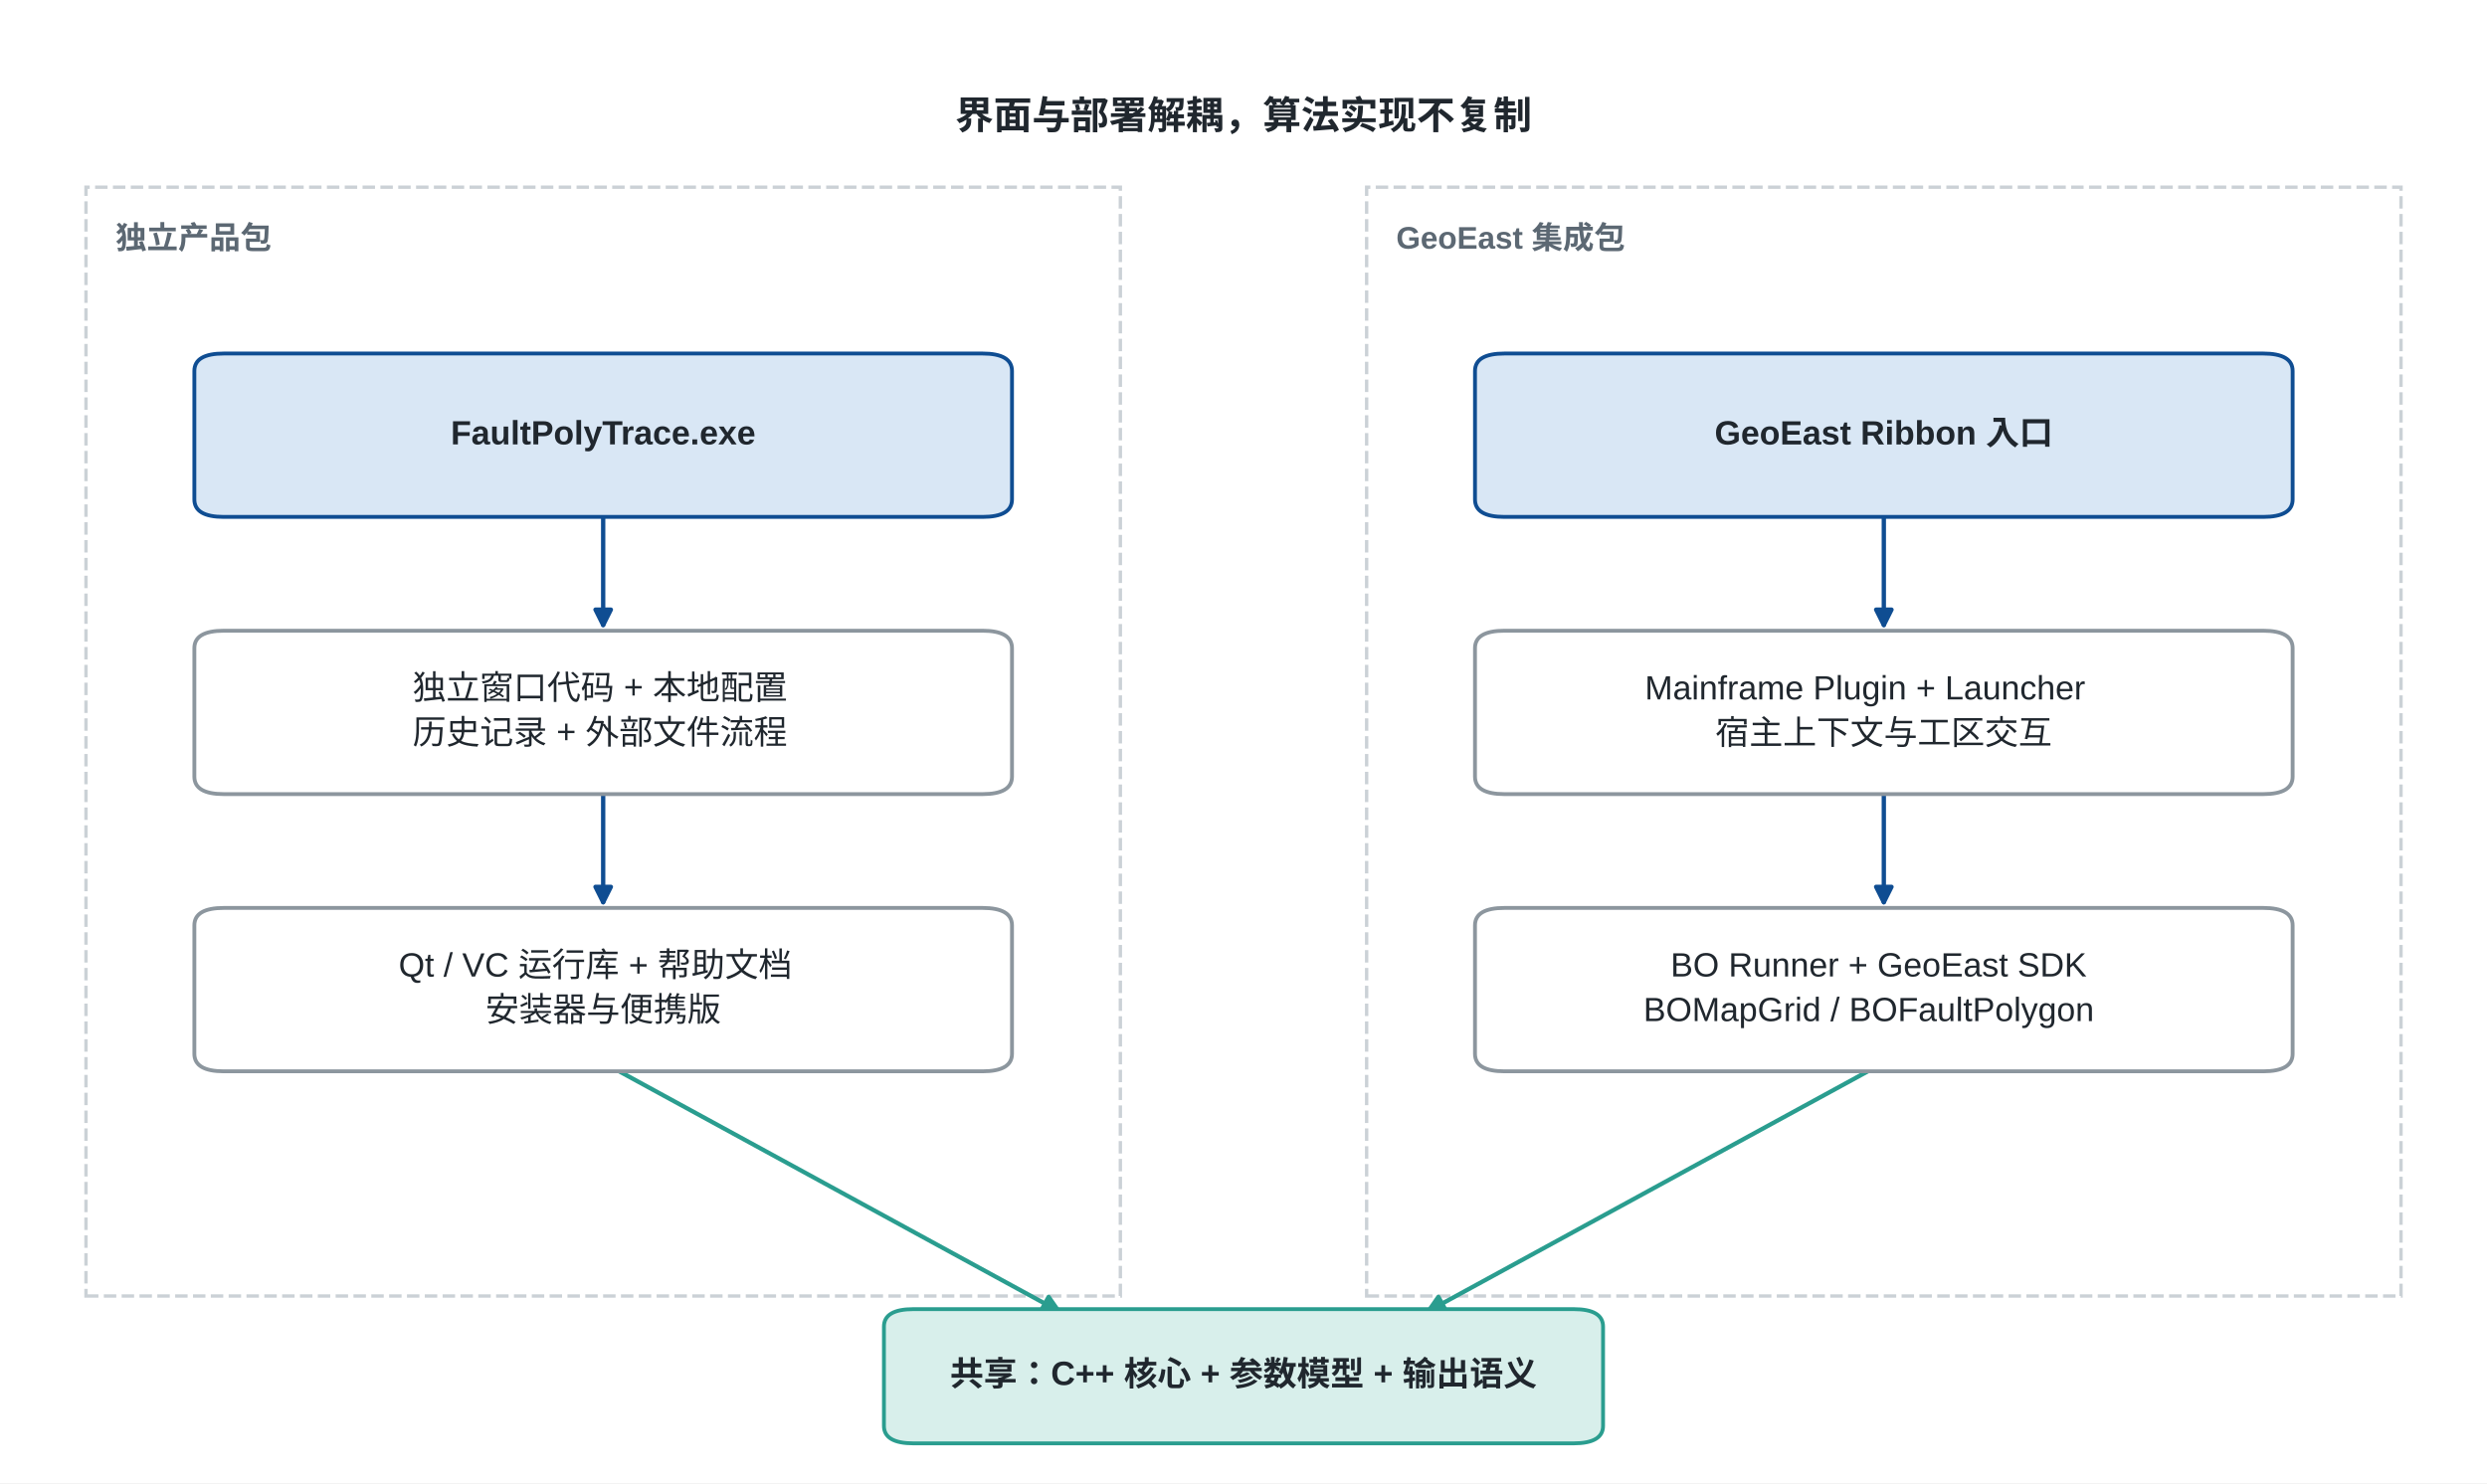
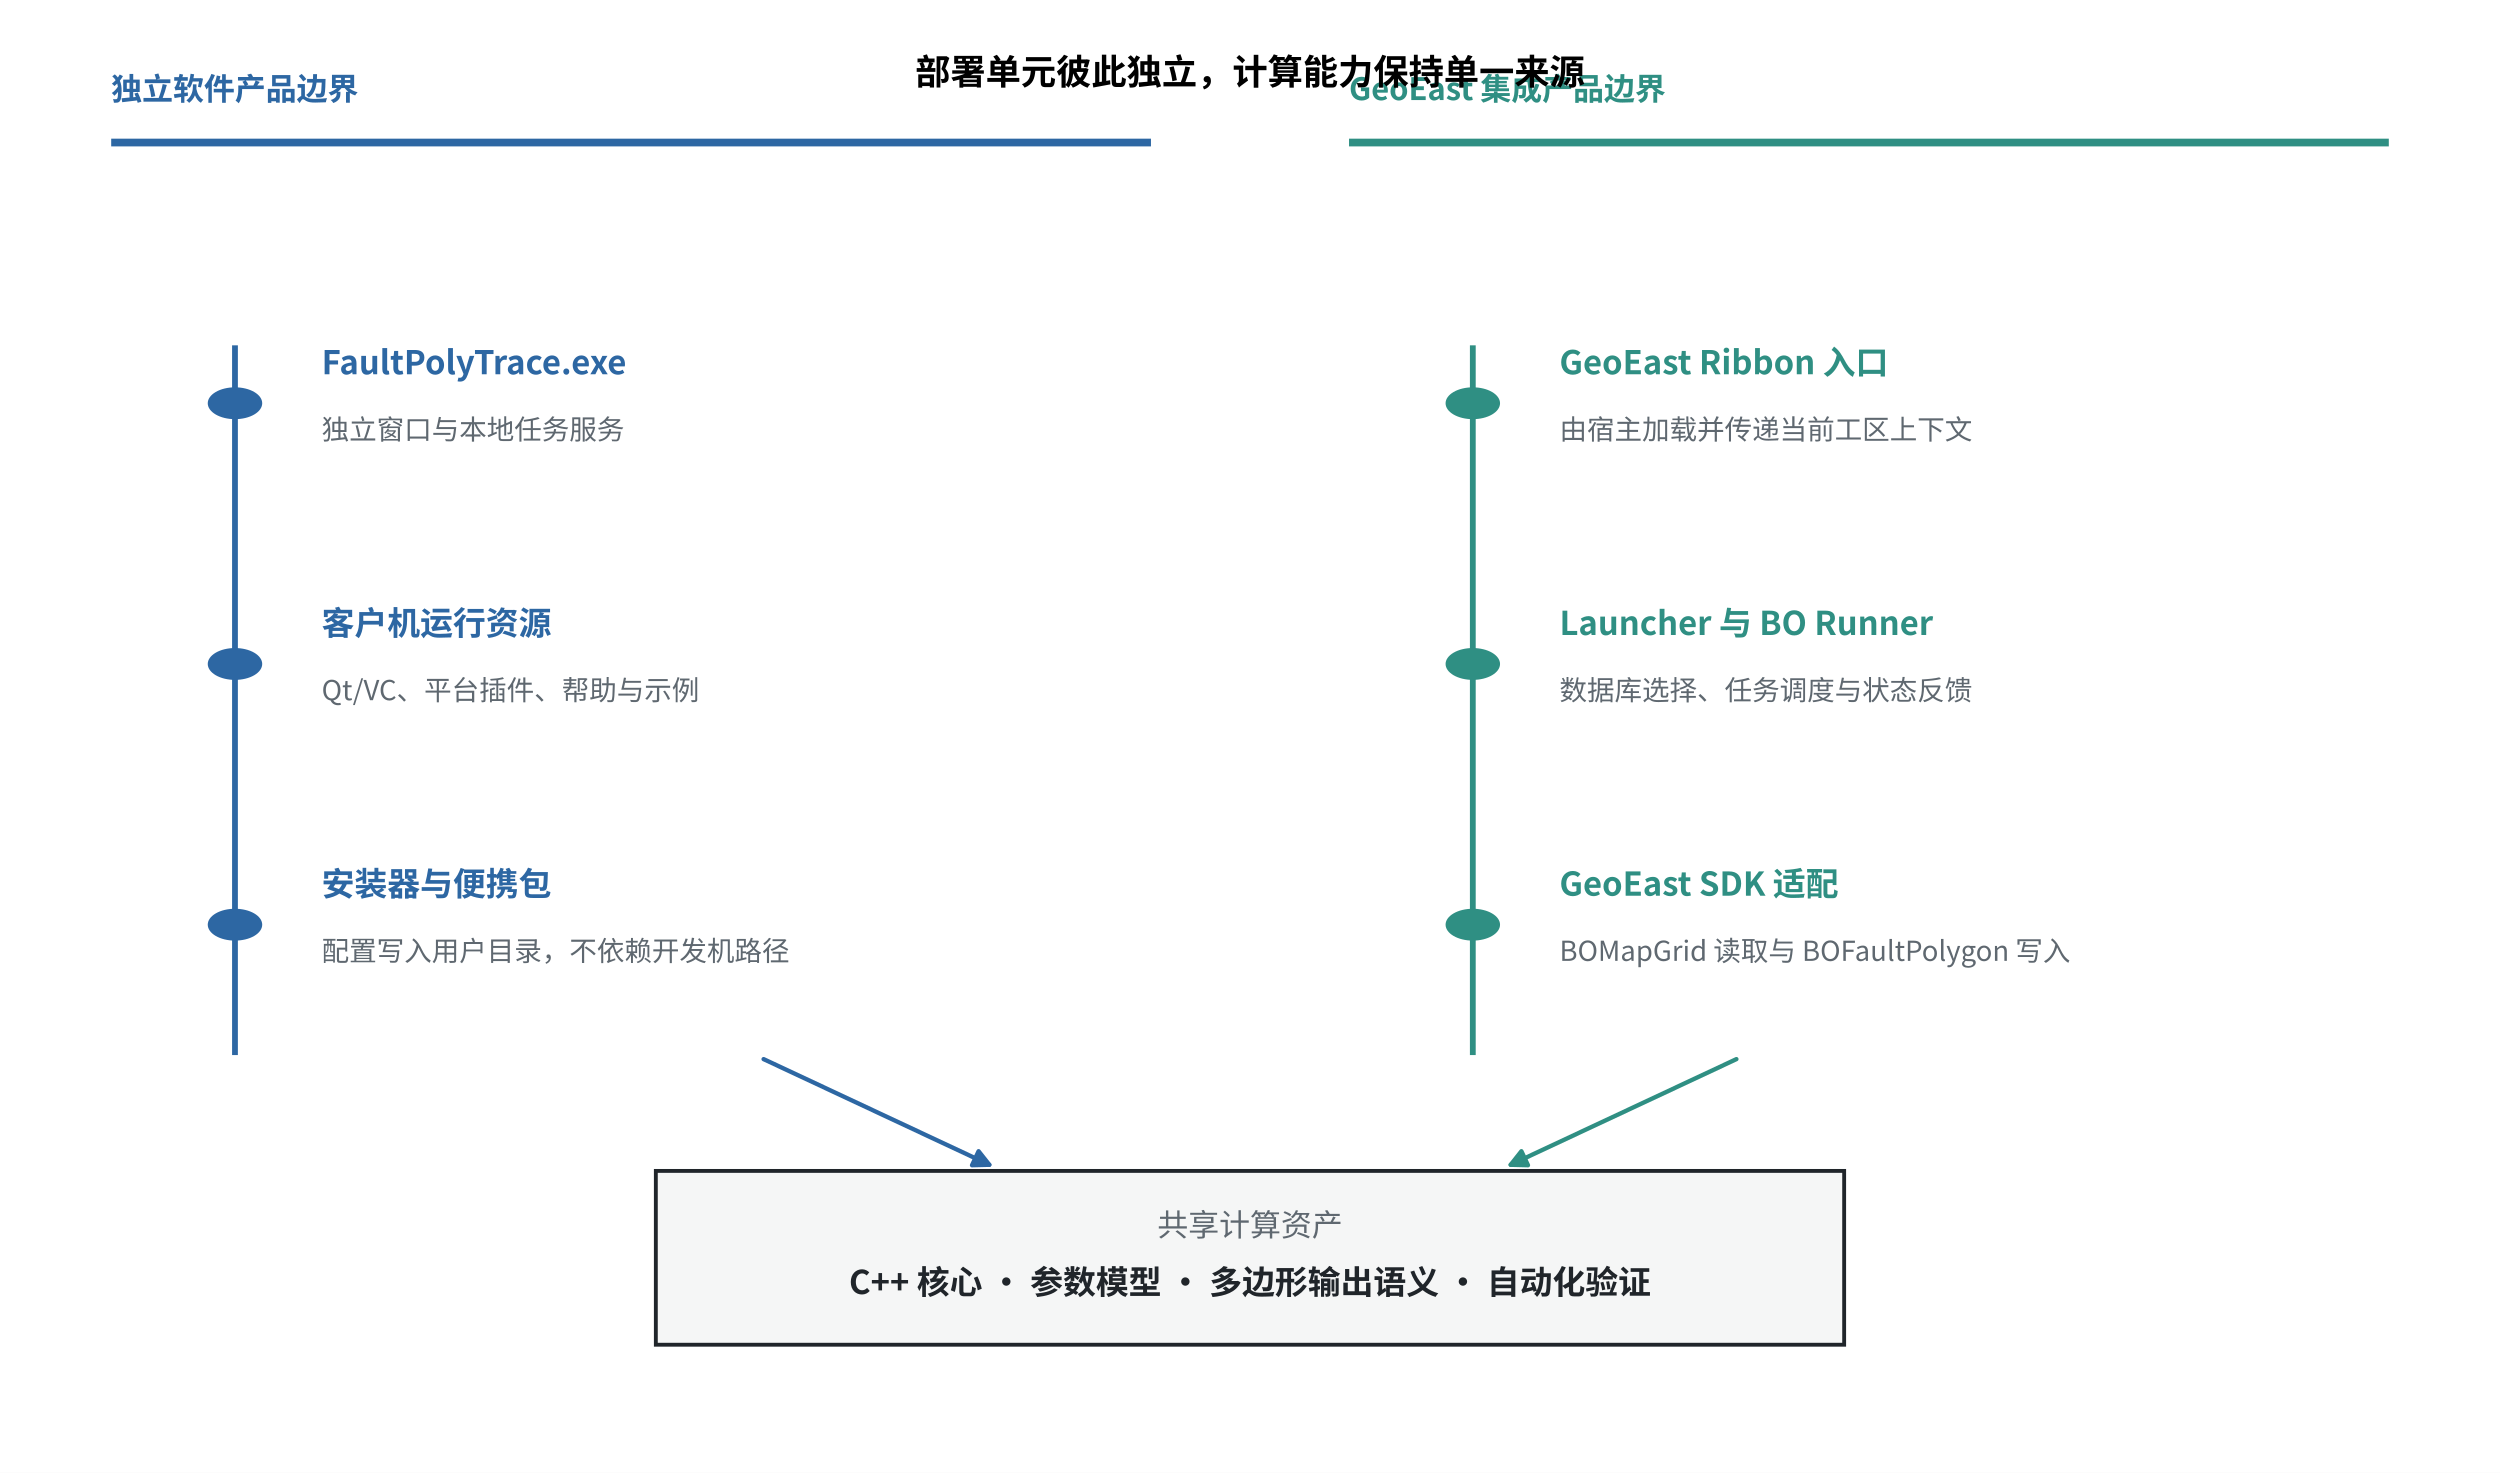
- <svg xmlns="http://www.w3.org/2000/svg" width="517.44pt" height="308.64pt" viewBox="0 0 517.44 308.64" version="1.1">
+ <svg xmlns="http://www.w3.org/2000/svg" width="517.8pt" height="305.04pt" viewBox="0 0 517.8 305.04" version="1.1">
  <defs>
    <style type="text/css">*{stroke-linejoin: round; stroke-linecap: butt}</style>
  </defs>
  <g id="figure_1">
    <g id="patch_1">
-       <path d="M 0 308.64  L 517.44 308.64  L 517.44 0  L 0 0  z " style="fill: #ffffff" />
+       <path d="M 0 305.04  L 517.8 305.04  L 517.8 0  L 0 0  z " style="fill: #ffffff" />
    </g>
    <g id="axes_1">
+       <g id="line2d_1">
+         <path d="M 23.03 29.52  L 238.389 29.52  " clip-path="url(#p32d69b879b)" style="fill: none; stroke: #2d67a3; stroke-width: 1.6" />
+       </g>
+       <g id="line2d_2">
+         <path d="M 279.41 29.52  L 494.769 29.52  " clip-path="url(#p32d69b879b)" style="fill: none; stroke: #2f8f83; stroke-width: 1.6" />
+       </g>
+       <g id="line2d_3">
+         <path d="M 48.668 71.52  L 48.668 218.52  " clip-path="url(#p32d69b879b)" style="fill: none; stroke: #2d67a3; stroke-width: 1.2" />
+       </g>
      <g id="patch_2">
-         <path d="M 17.892 269.688  L 233.1 269.688  L 233.1 38.952  L 17.892 38.952  L 17.892 269.688  z " clip-path="url(#p38aef5e59e)" style="fill: none; stroke-dasharray: 2.59,1.12; stroke-dashoffset: 0; stroke: #cbd1d6; stroke-width: 0.7; stroke-linejoin: miter" />
+         <path d="M 48.668 86.82  C 50.164 86.82 51.599 86.472 52.657 85.853  C 53.714 85.234 54.309 84.395 54.309 83.52  C 54.309 82.645 53.714 81.805 52.657 81.186  C 51.599 80.568 50.164 80.22 48.668 80.22  C 47.173 80.22 45.738 80.568 44.68 81.186  C 43.622 81.805 43.028 82.645 43.028 83.52  C 43.028 84.395 43.622 85.234 44.68 85.853  C 45.738 86.472 47.173 86.82 48.668 86.82  z " clip-path="url(#p32d69b879b)" style="fill: #2d67a3" />
      </g>
      <g id="patch_3">
-         <path d="M 284.34 269.688  L 499.548 269.688  L 499.548 38.952  L 284.34 38.952  L 284.34 269.688  z " clip-path="url(#p38aef5e59e)" style="fill: none; stroke-dasharray: 2.59,1.12; stroke-dashoffset: 0; stroke: #cbd1d6; stroke-width: 0.7; stroke-linejoin: miter" />
+         <path d="M 48.668 140.82  C 50.164 140.82 51.599 140.472 52.657 139.853  C 53.714 139.234 54.309 138.395 54.309 137.52  C 54.309 136.645 53.714 135.805 52.657 135.186  C 51.599 134.567 50.164 134.22 48.668 134.22  C 47.173 134.22 45.738 134.567 44.68 135.186  C 43.622 135.805 43.028 136.645 43.028 137.52  C 43.028 138.395 43.622 139.234 44.68 139.853  C 45.738 140.472 47.173 140.82 48.668 140.82  z " clip-path="url(#p32d69b879b)" style="fill: #2d67a3" />
      </g>
      <g id="patch_4">
-         <path d="M 125.496 107.742  Q 125.496 119.405 125.496 130.061  " clip-path="url(#p38aef5e59e)" style="fill: none; stroke: #0f4d92; stroke-width: 0.9; stroke-linecap: round" />
-         <path d="M 127.096 126.861  L 125.496 130.061  L 123.896 126.861  z " clip-path="url(#p38aef5e59e)" style="fill: #0f4d92; stroke: #0f4d92; stroke-width: 0.9; stroke-linecap: round" />
+         <path d="M 48.668 194.82  C 50.164 194.82 51.599 194.472 52.657 193.853  C 53.714 193.234 54.309 192.395 54.309 191.52  C 54.309 190.645 53.714 189.805 52.657 189.186  C 51.599 188.567 50.164 188.22 48.668 188.22  C 47.173 188.22 45.738 188.567 44.68 189.186  C 43.622 189.805 43.028 190.645 43.028 191.52  C 43.028 192.395 43.622 193.234 44.68 193.853  C 45.738 194.472 47.173 194.82 48.668 194.82  z " clip-path="url(#p32d69b879b)" style="fill: #2d67a3" />
+       </g>
+       <g id="line2d_4">
+         <path d="M 305.048 71.52  L 305.048 218.52  " clip-path="url(#p32d69b879b)" style="fill: none; stroke: #2f8f83; stroke-width: 1.2" />
      </g>
      <g id="patch_5">
-         <path d="M 125.496 165.426  Q 125.496 177.089 125.496 187.745  " clip-path="url(#p38aef5e59e)" style="fill: none; stroke: #0f4d92; stroke-width: 0.9; stroke-linecap: round" />
-         <path d="M 127.096 184.545  L 125.496 187.745  L 123.896 184.545  z " clip-path="url(#p38aef5e59e)" style="fill: #0f4d92; stroke: #0f4d92; stroke-width: 0.9; stroke-linecap: round" />
+         <path d="M 305.048 86.82  C 306.544 86.82 307.979 86.472 309.036 85.853  C 310.094 85.234 310.688 84.395 310.688 83.52  C 310.688 82.645 310.094 81.805 309.036 81.186  C 307.979 80.568 306.544 80.22 305.048 80.22  C 303.552 80.22 302.118 80.568 301.06 81.186  C 300.002 81.805 299.408 82.645 299.408 83.52  C 299.408 84.395 300.002 85.234 301.06 85.853  C 302.118 86.472 303.552 86.82 305.048 86.82  z " clip-path="url(#p32d69b879b)" style="fill: #2f8f83" />
      </g>
      <g id="patch_6">
-         <path d="M 391.944 107.742  Q 391.944 119.405 391.944 130.061  " clip-path="url(#p38aef5e59e)" style="fill: none; stroke: #0f4d92; stroke-width: 0.9; stroke-linecap: round" />
-         <path d="M 393.544 126.861  L 391.944 130.061  L 390.344 126.861  z " clip-path="url(#p38aef5e59e)" style="fill: #0f4d92; stroke: #0f4d92; stroke-width: 0.9; stroke-linecap: round" />
+         <path d="M 305.048 140.82  C 306.544 140.82 307.979 140.472 309.036 139.853  C 310.094 139.234 310.688 138.395 310.688 137.52  C 310.688 136.645 310.094 135.805 309.036 135.186  C 307.979 134.567 306.544 134.22 305.048 134.22  C 303.552 134.22 302.118 134.567 301.06 135.186  C 300.002 135.805 299.408 136.645 299.408 137.52  C 299.408 138.395 300.002 139.234 301.06 139.853  C 302.118 140.472 303.552 140.82 305.048 140.82  z " clip-path="url(#p32d69b879b)" style="fill: #2f8f83" />
      </g>
      <g id="patch_7">
-         <path d="M 391.944 165.426  Q 391.944 177.089 391.944 187.745  " clip-path="url(#p38aef5e59e)" style="fill: none; stroke: #0f4d92; stroke-width: 0.9; stroke-linecap: round" />
-         <path d="M 393.544 184.545  L 391.944 187.745  L 390.344 184.545  z " clip-path="url(#p38aef5e59e)" style="fill: #0f4d92; stroke: #0f4d92; stroke-width: 0.9; stroke-linecap: round" />
+         <path d="M 305.048 194.82  C 306.544 194.82 307.979 194.472 309.036 193.853  C 310.094 193.234 310.688 192.395 310.688 191.52  C 310.688 190.645 310.094 189.805 309.036 189.186  C 307.979 188.567 306.544 188.22 305.048 188.22  C 303.552 188.22 302.118 188.567 301.06 189.186  C 300.002 189.805 299.408 190.645 299.408 191.52  C 299.408 192.395 300.002 193.234 301.06 193.853  C 302.118 194.472 303.552 194.82 305.048 194.82  z " clip-path="url(#p32d69b879b)" style="fill: #2f8f83" />
      </g>
      <g id="patch_8">
-         <path d="M 127.252 222.07  Q 174.175 247.677 220.215 272.803  " clip-path="url(#p38aef5e59e)" style="fill: none; stroke: #2a9d8f; stroke-width: 0.9; stroke-linecap: round" />
-         <path d="M 218.173 269.865  L 220.215 272.803  L 216.64 272.674  z " clip-path="url(#p38aef5e59e)" style="fill: #2a9d8f; stroke: #2a9d8f; stroke-width: 0.9; stroke-linecap: round" />
+         <path d="M 135.837 278.52  L 381.962 278.52  L 381.962 242.52  L 135.837 242.52  z " clip-path="url(#p32d69b879b)" style="fill: #f5f6f6; stroke: #20252a; stroke-width: 0.8; stroke-linejoin: miter" />
      </g>
      <g id="patch_9">
-         <path d="M 390.188 222.07  Q 343.264 247.677 297.224 272.803  " clip-path="url(#p38aef5e59e)" style="fill: none; stroke: #2a9d8f; stroke-width: 0.9; stroke-linecap: round" />
-         <path d="M 300.8 272.674  L 297.224 272.803  L 299.267 269.865  z " clip-path="url(#p38aef5e59e)" style="fill: #2a9d8f; stroke: #2a9d8f; stroke-width: 0.9; stroke-linecap: round" />
+         <path d="M 158.16 219.368  Q 181.988 230.52 204.904 241.247  " clip-path="url(#p32d69b879b)" style="fill: none; stroke: #2d67a3; stroke-width: 0.9; stroke-linecap: round" />
+         <path d="M 202.684 238.441  L 204.904 241.247  L 201.328 241.339  z " clip-path="url(#p32d69b879b)" style="fill: #2d67a3; stroke: #2d67a3; stroke-width: 0.9; stroke-linecap: round" />
      </g>
      <g id="patch_10">
-         <path d="M 46.586 107.565  L 204.405 107.565  Q 210.554 107.565 210.554 103.922  L 210.554 77.205  Q 210.554 73.562 204.405 73.562  L 46.586 73.562  Q 40.438 73.562 40.438 77.205  L 40.438 103.922  Q 40.438 107.565 46.586 107.565  z " clip-path="url(#p38aef5e59e)" style="fill: #d9e7f5; stroke: #0f4d92; stroke-width: 0.8; stroke-linejoin: miter" />
-       </g>
-       <g id="patch_11">
-         <path d="M 46.586 165.249  L 204.405 165.249  Q 210.554 165.249 210.554 161.606  L 210.554 134.889  Q 210.554 131.246 204.405 131.246  L 46.586 131.246  Q 40.438 131.246 40.438 134.889  L 40.438 161.606  Q 40.438 165.249 46.586 165.249  z " clip-path="url(#p38aef5e59e)" style="fill: #ffffff; stroke: #8c969e; stroke-width: 0.8; stroke-linejoin: miter" />
-       </g>
-       <g id="patch_12">
-         <path d="M 46.586 222.933  L 204.405 222.933  Q 210.554 222.933 210.554 219.29  L 210.554 192.573  Q 210.554 188.93 204.405 188.93  L 46.586 188.93  Q 40.438 188.93 40.438 192.573  L 40.438 219.29  Q 40.438 222.933 46.586 222.933  z " clip-path="url(#p38aef5e59e)" style="fill: #ffffff; stroke: #8c969e; stroke-width: 0.8; stroke-linejoin: miter" />
-       </g>
-       <g id="patch_13">
-         <path d="M 313.034 107.565  L 470.853 107.565  Q 477.002 107.565 477.002 103.922  L 477.002 77.205  Q 477.002 73.562 470.853 73.562  L 313.034 73.562  Q 306.885 73.562 306.885 77.205  L 306.885 103.922  Q 306.885 107.565 313.034 107.565  z " clip-path="url(#p38aef5e59e)" style="fill: #d9e7f5; stroke: #0f4d92; stroke-width: 0.8; stroke-linejoin: miter" />
-       </g>
-       <g id="patch_14">
-         <path d="M 313.034 165.249  L 470.853 165.249  Q 477.002 165.249 477.002 161.606  L 477.002 134.889  Q 477.002 131.246 470.853 131.246  L 313.034 131.246  Q 306.885 131.246 306.885 134.889  L 306.885 161.606  Q 306.885 165.249 313.034 165.249  z " clip-path="url(#p38aef5e59e)" style="fill: #ffffff; stroke: #8c969e; stroke-width: 0.8; stroke-linejoin: miter" />
-       </g>
-       <g id="patch_15">
-         <path d="M 313.034 222.933  L 470.853 222.933  Q 477.002 222.933 477.002 219.29  L 477.002 192.573  Q 477.002 188.93 470.853 188.93  L 313.034 188.93  Q 306.885 188.93 306.885 192.573  L 306.885 219.29  Q 306.885 222.933 313.034 222.933  z " clip-path="url(#p38aef5e59e)" style="fill: #ffffff; stroke: #8c969e; stroke-width: 0.8; stroke-linejoin: miter" />
-       </g>
-       <g id="patch_16">
-         <path d="M 190.058 300.351  L 327.381 300.351  Q 333.53 300.351 333.53 296.708  L 333.53 276.063  Q 333.53 272.42 327.381 272.42  L 190.058 272.42  Q 183.909 272.42 183.909 276.063  L 183.909 296.708  Q 183.909 300.351 190.058 300.351  z " clip-path="url(#p38aef5e59e)" style="fill: #d8efeb; stroke: #2a9d8f; stroke-width: 0.8; stroke-linejoin: miter" />
+         <path d="M 359.64 219.368  Q 335.812 230.52 312.895 241.247  " clip-path="url(#p32d69b879b)" style="fill: none; stroke: #2f8f83; stroke-width: 0.9; stroke-linecap: round" />
+         <path d="M 316.472 241.339  L 312.895 241.247  L 315.115 238.441  z " clip-path="url(#p32d69b879b)" style="fill: #2f8f83; stroke: #2f8f83; stroke-width: 0.9; stroke-linecap: round" />
      </g>
      <g id="text_1">
-         <text style="fill: #5c6873; font: 700 6.5px 'Microsoft YaHei', 'SimHei', 'Arial', 'DejaVu Sans', sans-serif; text-anchor: start" x="24.041" y="51.738" transform="rotate(-0 24.04078 51.73787)">独立产品包</text>
+         <text style="font-weight: 700; font-size: 6.4px; font-family: 'Microsoft YaHei', 'Noto Sans CJK SC', 'Arial', 'DejaVu Sans', sans-serif; text-anchor: start; fill: #2d67a3" x="23.03" y="20.729" transform="rotate(-0 23.03038 20.72897)">独立软件产品边界</text>
      </g>
      <g id="text_2">
-         <text style="fill: #5c6873; font: 700 6.5px 'Microsoft YaHei', 'SimHei', 'Arial', 'DejaVu Sans', sans-serif; text-anchor: start" x="290.489" y="51.738" transform="rotate(-0 290.4885 51.73787)">GeoEast 集成包</text>
+         <text style="font-weight: 700; font-size: 6.4px; font-family: 'Microsoft YaHei', 'Noto Sans CJK SC', 'Arial', 'DejaVu Sans', sans-serif; text-anchor: start; fill: #2f8f83" x="279.41" y="20.729" transform="rotate(-0 279.4101 20.72897)">GeoEast 集成产品边界</text>
      </g>
      <g id="text_3">
-         <text style="fill: #20272e; font: 700 7px 'Microsoft YaHei', 'SimHei', 'Arial', 'DejaVu Sans', sans-serif; text-anchor: middle" x="125.496" y="92.475" transform="rotate(-0 125.4959 92.47464)">FaultPolyTrace.exe</text>
+         <text style="font-weight: 700; font-size: 6.8px; font-family: 'Microsoft YaHei', 'Noto Sans CJK SC', 'Arial', 'DejaVu Sans', sans-serif; text-anchor: start; fill: #2d67a3" x="66.615" y="77.52" transform="rotate(-0 66.61494 77.51988)">FaultPolyTrace.exe</text>
      </g>
      <g id="text_4">
-         <text style="fill: #20272e; font: 7px 'Microsoft YaHei', 'SimHei', 'Arial', 'DejaVu Sans', sans-serif" transform="translate(85.82831 145.5284)">独立窗口代码 + 本地配置</text>
-         <text style="fill: #20272e; font: 7px 'Microsoft YaHei', 'SimHei', 'Arial', 'DejaVu Sans', sans-serif" transform="translate(85.82831 154.8226)">历史记录 + 外部文件流程</text>
+         <text style="font-size: 5.7px; font-family: 'Microsoft YaHei', 'Noto Sans CJK SC', 'Arial', 'DejaVu Sans', sans-serif; text-anchor: start; fill: #5f6870" x="66.615" y="91.02" transform="rotate(-0 66.61494 91.01986)">独立窗口与本地任务服务</text>
      </g>
      <g id="text_5">
-         <text style="fill: #20272e; font: 7px 'Microsoft YaHei', 'SimHei', 'Arial', 'DejaVu Sans', sans-serif" transform="translate(82.94026 203.2123)">Qt / VC 运行库 + 帮助文档</text>
-         <text style="fill: #20272e; font: 7px 'Microsoft YaHei', 'SimHei', 'Arial', 'DejaVu Sans', sans-serif" transform="translate(100.9959 212.5065)">安装器与便携版</text>
+         <text style="font-weight: 700; font-size: 6.8px; font-family: 'Microsoft YaHei', 'Noto Sans CJK SC', 'Arial', 'DejaVu Sans', sans-serif; text-anchor: start; fill: #2d67a3" x="66.615" y="131.52" transform="rotate(-0 66.61494 131.5198)">客户机运行资源</text>
      </g>
      <g id="text_6">
-         <text style="fill: #20272e; font: 700 7px 'Microsoft YaHei', 'SimHei', 'Arial', 'DejaVu Sans', sans-serif; text-anchor: middle" x="391.944" y="92.492" transform="rotate(-0 391.9436 92.4916)">GeoEast Ribbon 入口</text>
+         <text style="font-size: 5.7px; font-family: 'Microsoft YaHei', 'Noto Sans CJK SC', 'Arial', 'DejaVu Sans', sans-serif; text-anchor: start; fill: #5f6870" x="66.615" y="145.02" transform="rotate(-0 66.61494 145.0198)">Qt/VC、平台插件、帮助与示例</text>
      </g>
      <g id="text_7">
-         <text style="fill: #20272e; font: 7px 'Microsoft YaHei', 'SimHei', 'Arial', 'DejaVu Sans', sans-serif" transform="translate(342.2136 145.5492)">Mainframe Plugin + Launcher</text>
-         <text style="fill: #20272e; font: 7px 'Microsoft YaHei', 'SimHei', 'Arial', 'DejaVu Sans', sans-serif" transform="translate(356.9436 154.8839)">宿主上下文与工区交互</text>
+         <text style="font-weight: 700; font-size: 6.8px; font-family: 'Microsoft YaHei', 'Noto Sans CJK SC', 'Arial', 'DejaVu Sans', sans-serif; text-anchor: start; fill: #2d67a3" x="66.615" y="185.52" transform="rotate(-0 66.61494 185.5197)">安装器与便携包</text>
      </g>
      <g id="text_8">
-         <text style="fill: #20272e; font: 7px 'Microsoft YaHei', 'SimHei', 'Arial', 'DejaVu Sans', sans-serif" transform="translate(347.5729 203.1921)">BO Runner + GeoEast SDK</text>
-         <text style="fill: #20272e; font: 7px 'Microsoft YaHei', 'SimHei', 'Arial', 'DejaVu Sans', sans-serif" transform="translate(341.9193 212.4863)">BOMapGrid / BOFaultPolygon</text>
+         <text style="font-size: 5.7px; font-family: 'Microsoft YaHei', 'Noto Sans CJK SC', 'Arial', 'DejaVu Sans', sans-serif; text-anchor: start; fill: #5f6870" x="66.615" y="199.02" transform="rotate(-0 66.61494 199.0197)">配置写入用户目录，不依赖开发机路径</text>
      </g>
      <g id="text_9">
-         <text style="fill: #20272e; font: 700 7px 'Microsoft YaHei', 'SimHei', 'Arial', 'DejaVu Sans', sans-serif; text-anchor: middle" x="258.72" y="288.313" transform="rotate(-0 258.7198 288.3133)">共享：C++ 核心 + 参数模型 + 输出语义</text>
+         <text style="font-weight: 700; font-size: 6.8px; font-family: 'Microsoft YaHei', 'Noto Sans CJK SC', 'Arial', 'DejaVu Sans', sans-serif; text-anchor: start; fill: #2f8f83" x="322.995" y="77.52" transform="rotate(-0 322.9947 77.51988)">GeoEast Ribbon 入口</text>
      </g>
      <g id="text_10">
-         <text style="fill: #20272e; font: 700 8px 'Microsoft YaHei', 'SimHei', 'Arial', 'DejaVu Sans', sans-serif; text-anchor: middle" x="258.72" y="26.808" transform="rotate(-0 258.7198 26.80796)">界面与部署解耦，算法实现不复制</text>
+         <text style="font-size: 5.7px; font-family: 'Microsoft YaHei', 'Noto Sans CJK SC', 'Arial', 'DejaVu Sans', sans-serif; text-anchor: start; fill: #5f6870" x="322.995" y="91.02" transform="rotate(-0 322.9947 91.01986)">由宿主加载并传递当前工区上下文</text>
+       </g>
+       <g id="text_11">
+         <text style="font-weight: 700; font-size: 6.8px; font-family: 'Microsoft YaHei', 'Noto Sans CJK SC', 'Arial', 'DejaVu Sans', sans-serif; text-anchor: start; fill: #2f8f83" x="322.995" y="131.52" transform="rotate(-0 322.9947 131.5198)">Launcher 与 BO Runner</text>
+       </g>
+       <g id="text_12">
+         <text style="font-size: 5.7px; font-family: 'Microsoft YaHei', 'Noto Sans CJK SC', 'Arial', 'DejaVu Sans', sans-serif; text-anchor: start; fill: #5f6870" x="322.995" y="145.02" transform="rotate(-0 322.9947 145.0198)">数据库选择、任务调度与状态反馈</text>
+       </g>
+       <g id="text_13">
+         <text style="font-weight: 700; font-size: 6.8px; font-family: 'Microsoft YaHei', 'Noto Sans CJK SC', 'Arial', 'DejaVu Sans', sans-serif; text-anchor: start; fill: #2f8f83" x="322.995" y="185.52" transform="rotate(-0 322.9947 185.5197)">GeoEast SDK 适配</text>
+       </g>
+       <g id="text_14">
+         <text style="font-size: 5.7px; font-family: 'Microsoft YaHei', 'Noto Sans CJK SC', 'Arial', 'DejaVu Sans', sans-serif; text-anchor: start; fill: #5f6870" x="322.995" y="199.02" transform="rotate(-0 322.9947 199.0197)">BOMapGrid 读取与 BOFaultPolygon 写入</text>
+       </g>
+       <g id="text_15">
+         <text style="font-size: 6.4px; font-family: 'Microsoft YaHei', 'Noto Sans CJK SC', 'Arial', 'DejaVu Sans', sans-serif; text-anchor: middle; fill: #5f6870" x="258.9" y="256.02" transform="rotate(-0 258.8998 256.0196)">共享计算资产</text>
+       </g>
+       <g id="text_16">
+         <text style="font-weight: 700; font-size: 6.8px; font-family: 'Microsoft YaHei', 'Noto Sans CJK SC', 'Arial', 'DejaVu Sans', sans-serif; text-anchor: middle; fill: #20252a" x="258.9" y="268.02" transform="rotate(-0 258.8998 268.0196)">C++ 核心  ·  参数模型  ·  多边形输出语义  ·  自动化验证</text>
+       </g>
+       <g id="text_17">
+         <text style="font-weight: 700; font-size: 7.3px; font-family: 'Microsoft YaHei', 'Noto Sans CJK SC', 'Arial', 'DejaVu Sans', sans-serif; text-anchor: middle" x="258.9" y="17.52" transform="rotate(-0 258.8998 17.51998)">部署单元彼此独立，计算能力保持单一来源</text>
      </g>
    </g>
  </g>
  <defs>
-     <clipPath id="p38aef5e59e">
-       <rect x="2.52" y="2.52" width="512.4" height="303.6" />
+     <clipPath id="p32d69b879b">
+       <rect x="2.52" y="2.52" width="512.76" height="300" />
    </clipPath>
  </defs>
</svg>
